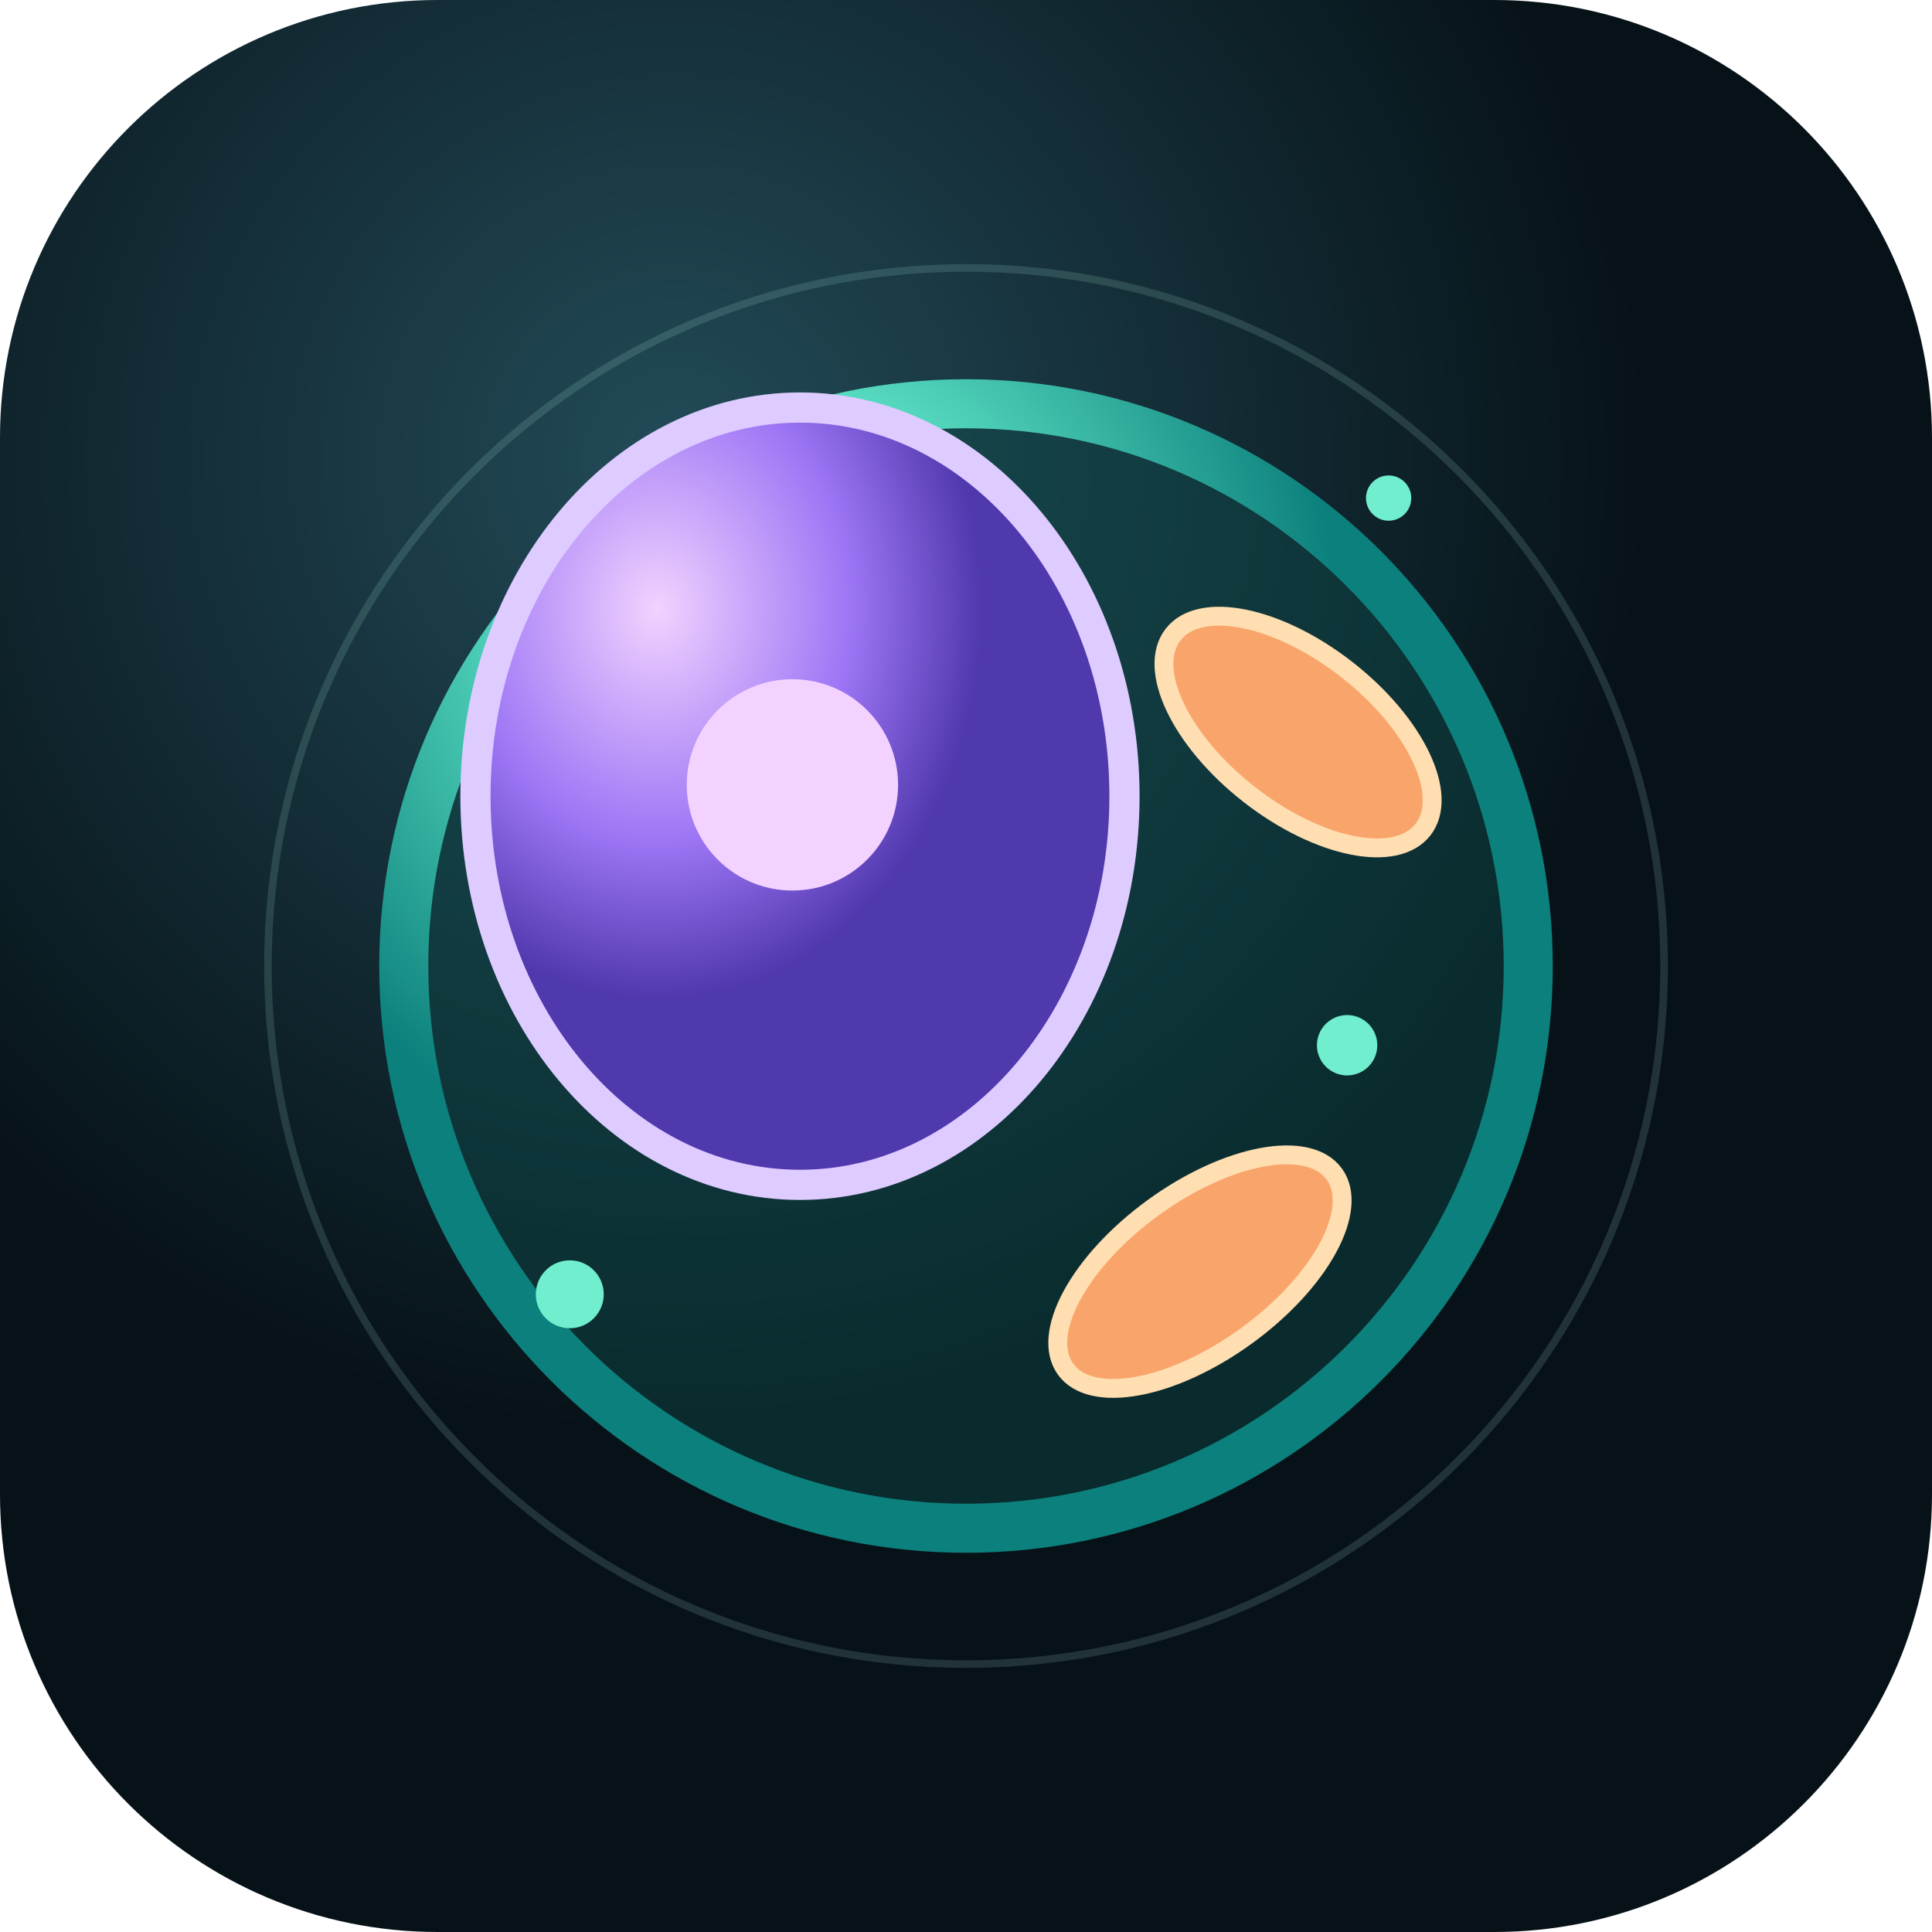
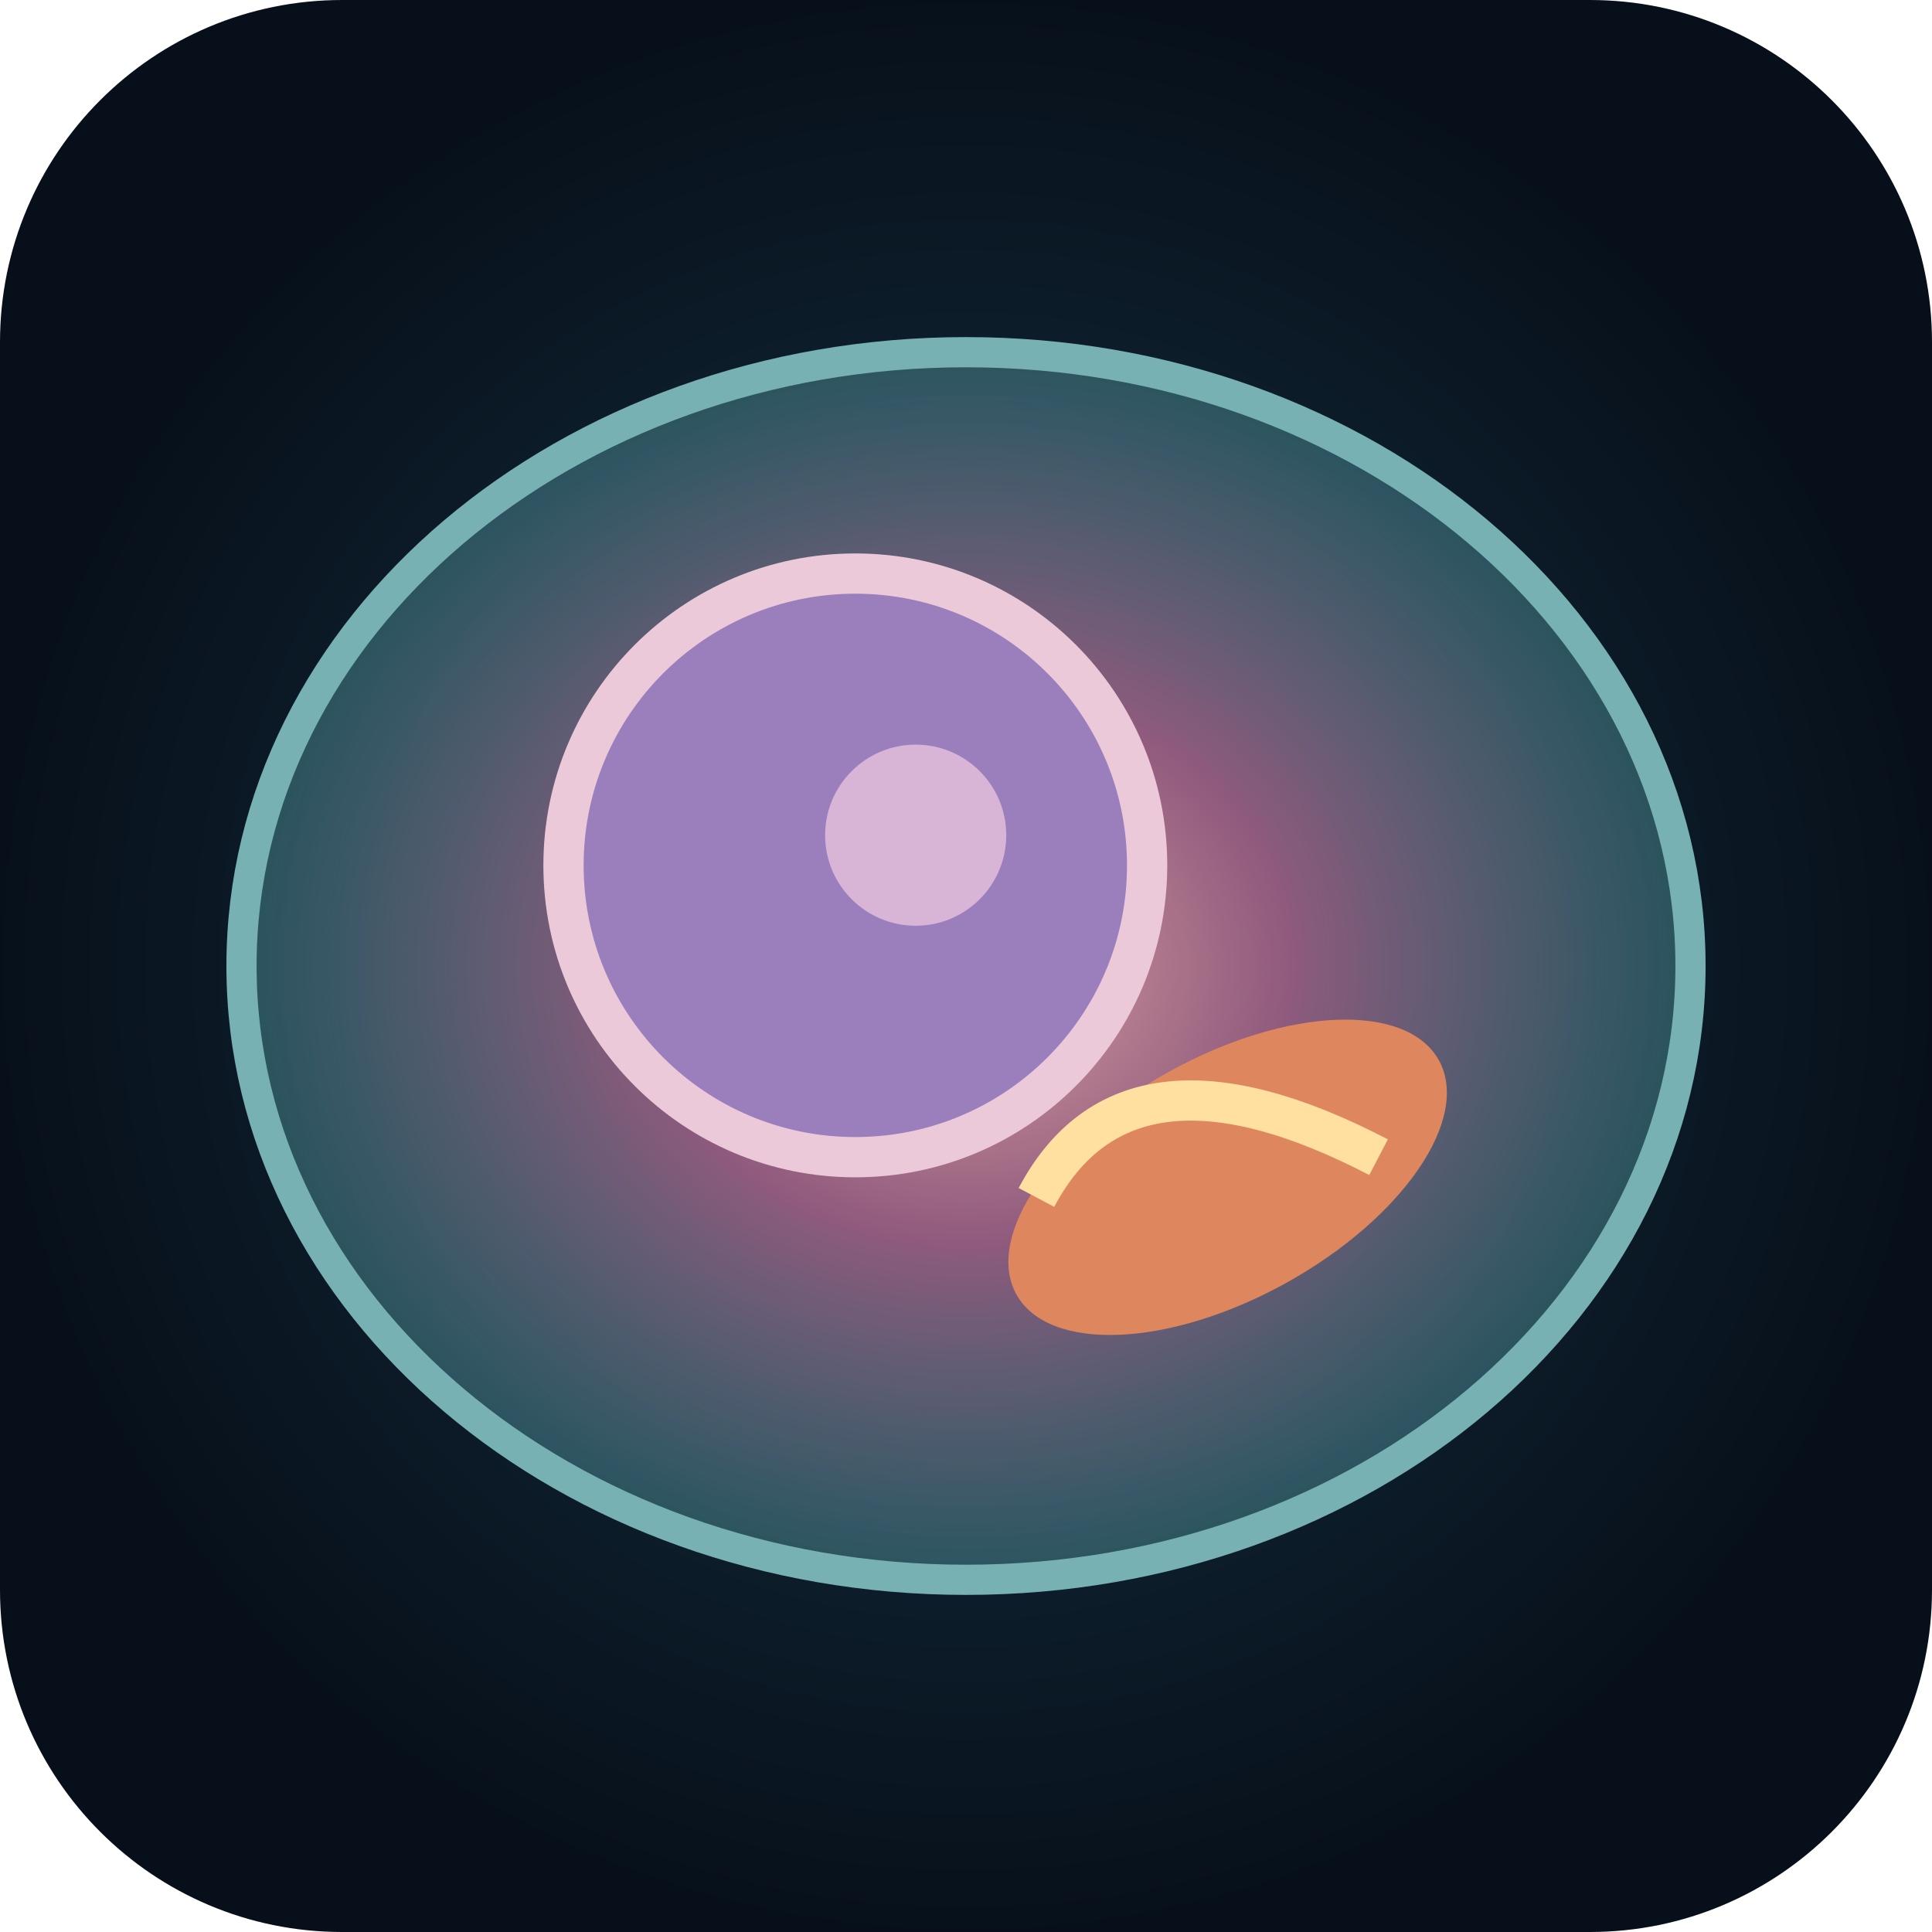
- <svg xmlns="http://www.w3.org/2000/svg" viewBox="0 0 512 512">
+ <svg xmlns="http://www.w3.org/2000/svg" viewBox="0 0 192 192">
  <defs>
-     <radialGradient id="bg" cx="35%" cy="24%">
-       <stop stop-color="#224b58" />
-       <stop offset="1" stop-color="#071218" />
+     <radialGradient id="bg">
+       <stop stop-color="#183347" />
+       <stop offset="1" stop-color="#07101a" />
    </radialGradient>
-     <radialGradient id="cell" cx="33%" cy="20%">
-       <stop stop-color="#c9f9df" />
-       <stop offset=".38" stop-color="#5de2c5" />
-       <stop offset="1" stop-color="#0c807c" />
-     </radialGradient>
-     <radialGradient id="core" cx="28%" cy="26%">
-       <stop stop-color="#f2d2ff" />
-       <stop offset=".6" stop-color="#9c75f5" />
-       <stop offset="1" stop-color="#5038ad" />
+     <radialGradient id="c">
+       <stop stop-color="#e3a5a5" />
+       <stop offset=".45" stop-color="#955c80" />
+       <stop offset="1" stop-color="#3e7e86" stop-opacity=".6" />
    </radialGradient>
  </defs>
-   <rect width="512" height="512" rx="116" fill="url(#bg)" />
-   <circle cx="256" cy="256" r="185" fill="none" stroke="#b6f4e7" stroke-opacity=".15" stroke-width="2" />
-   <circle cx="256" cy="256" r="149" fill="#0e514f" fill-opacity=".4" stroke="url(#cell)" stroke-width="13" />
-   <ellipse cx="212" cy="211" rx="86" ry="103" fill="url(#core)" stroke="#decbff" stroke-width="8" />
-   <circle cx="210" cy="208" r="28" fill="#f4d2ff" />
-   <g fill="#f9a46a" stroke="#ffdeb1" stroke-width="5">
-     <ellipse cx="344" cy="194" rx="42" ry="21" transform="rotate(38 344 194)" />
-     <ellipse cx="318" cy="337" rx="44" ry="21" transform="rotate(-36 318 337)" />
-   </g>
-   <g fill="#70eece">
-     <circle cx="151" cy="343" r="9" />
-     <circle cx="357" cy="277" r="8" />
-     <circle cx="368" cy="132" r="6" />
-   </g>
+   <rect width="192" height="192" rx="34" fill="url(#bg)" />
+   <ellipse cx="96" cy="96" rx="72" ry="61" fill="url(#c)" stroke="#7cb9ba" stroke-width="3" opacity=".95" />
+   <circle cx="85" cy="86" r="29" fill="#9b7fbd" stroke="#ecc9d9" stroke-width="4" />
+   <circle cx="91" cy="83" r="9" fill="#d8b4d7" />
+   <ellipse cx="122" cy="117" rx="24" ry="12" fill="#de875e" transform="rotate(-29 122 117)" />
+   <path d="M103 119q9-17 34-4" fill="none" stroke="#ffe0a0" stroke-width="4" />
</svg>
